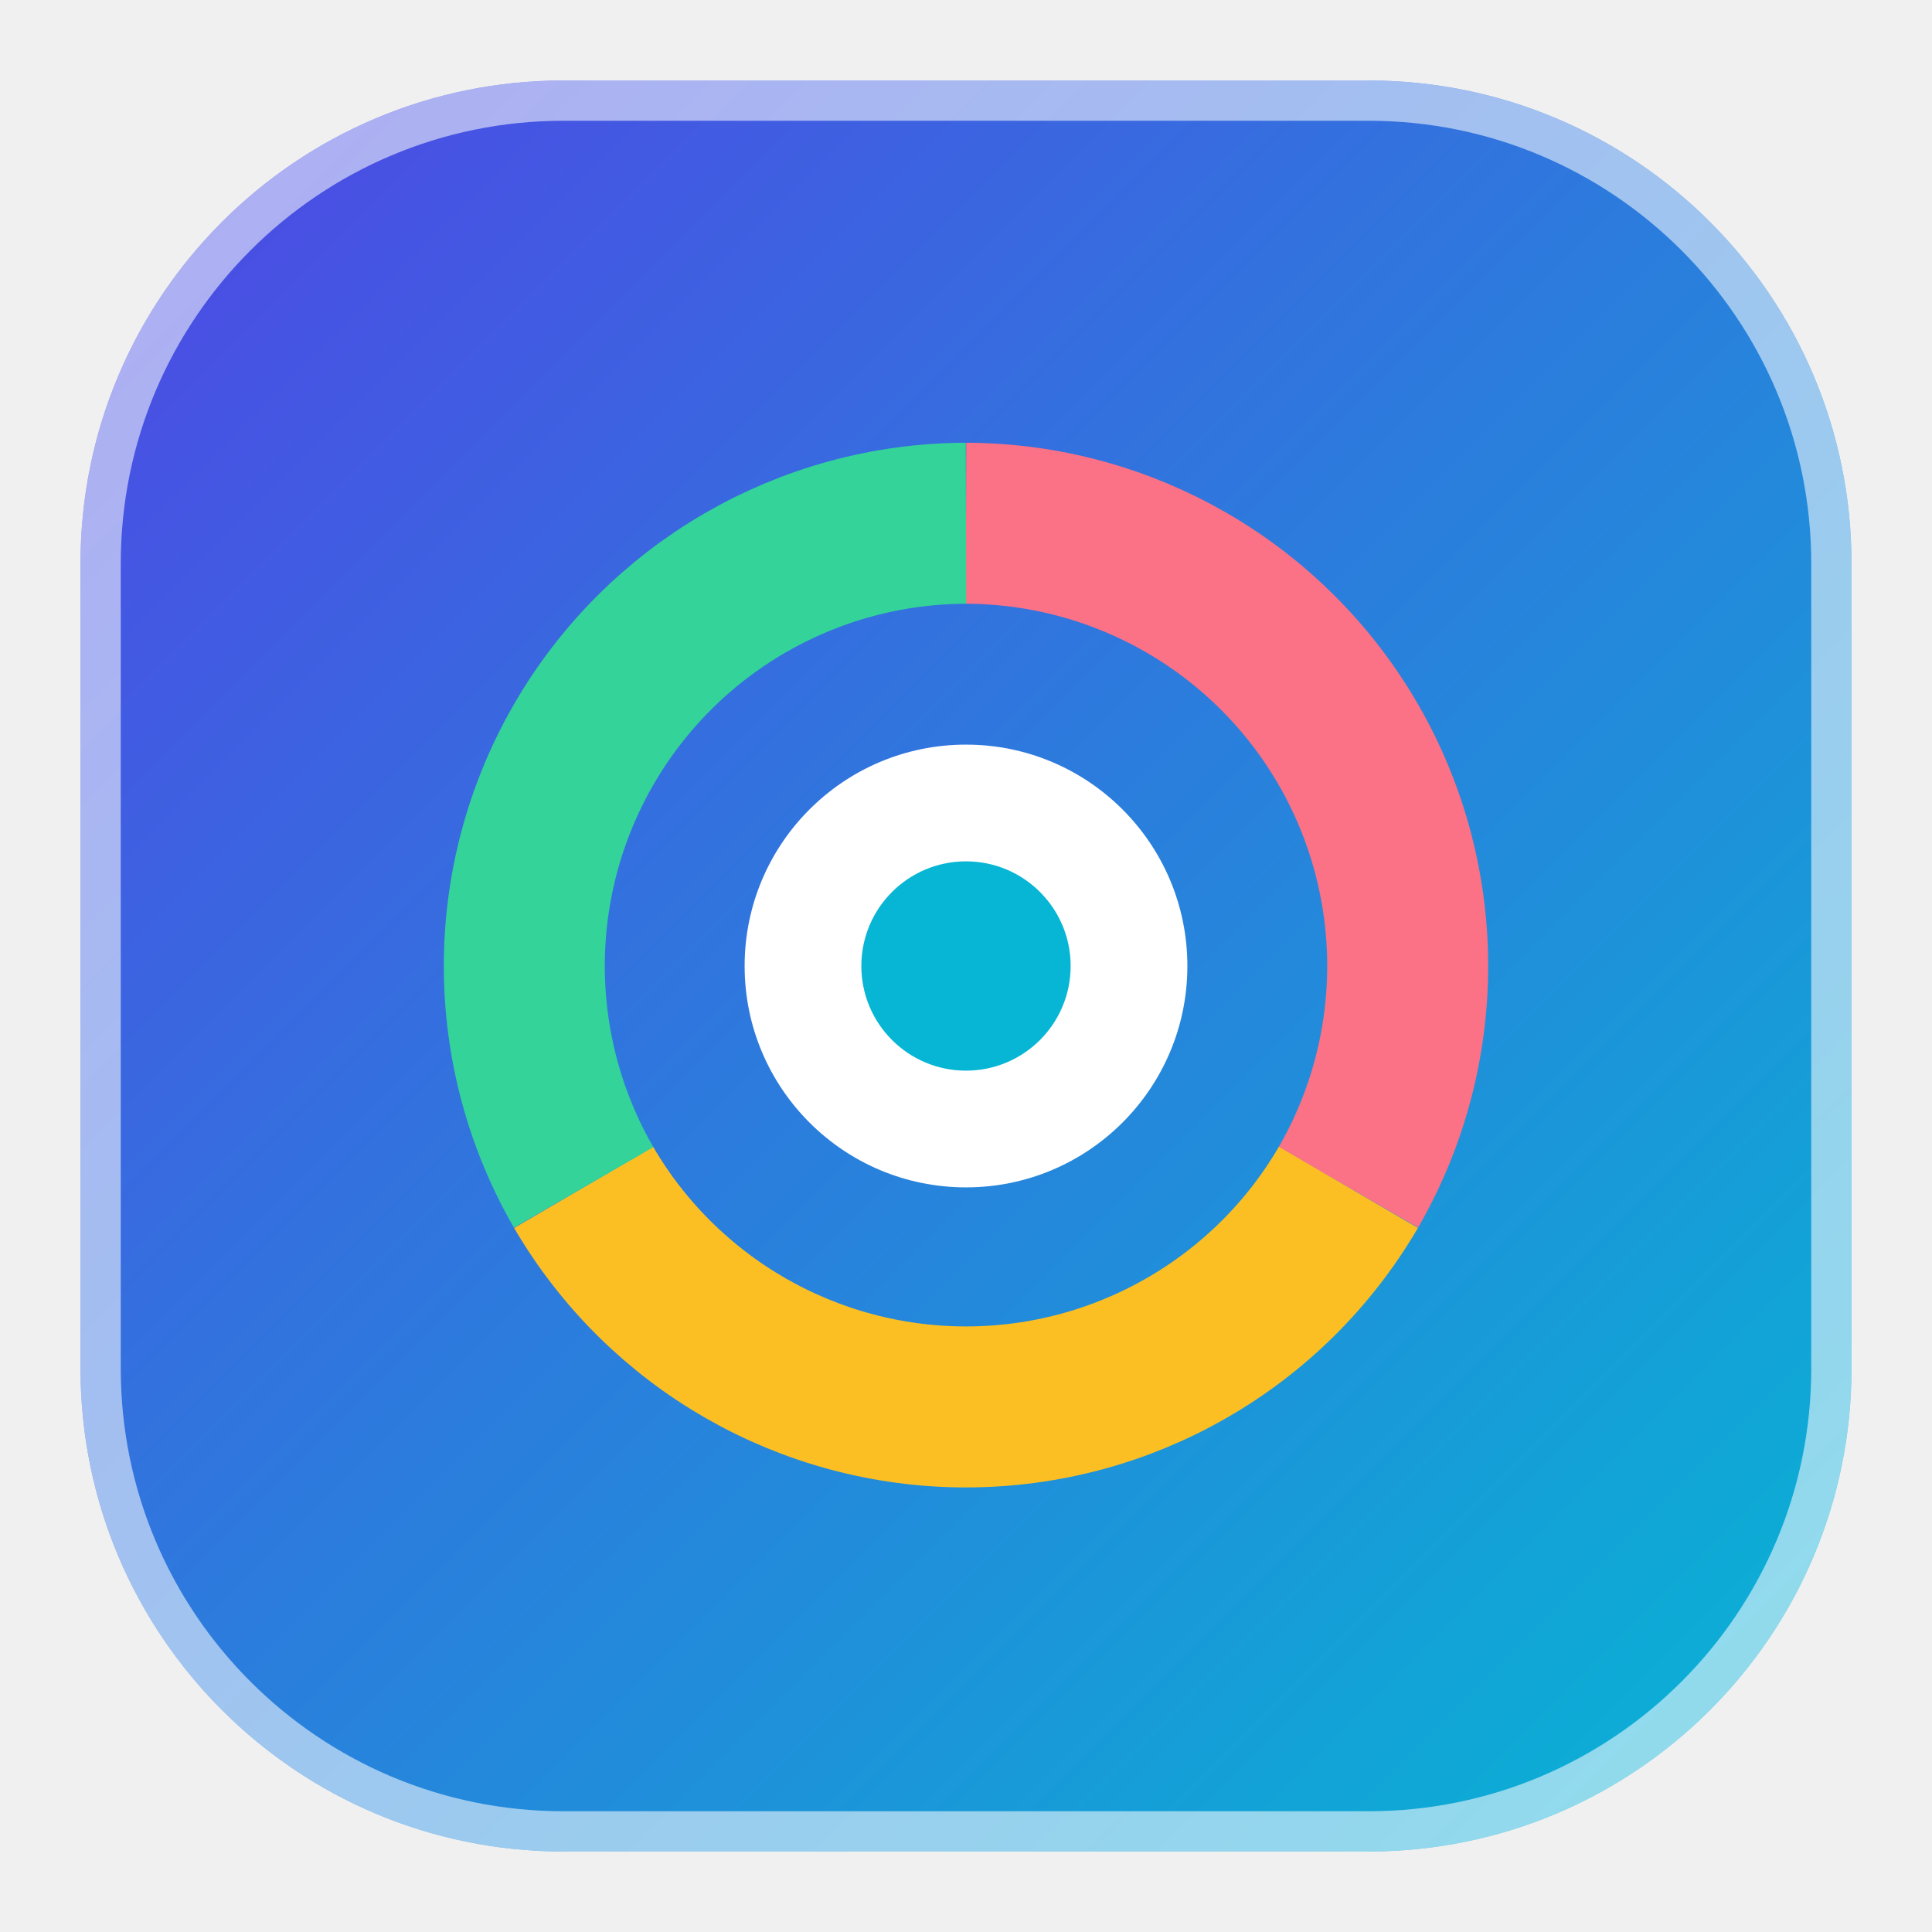
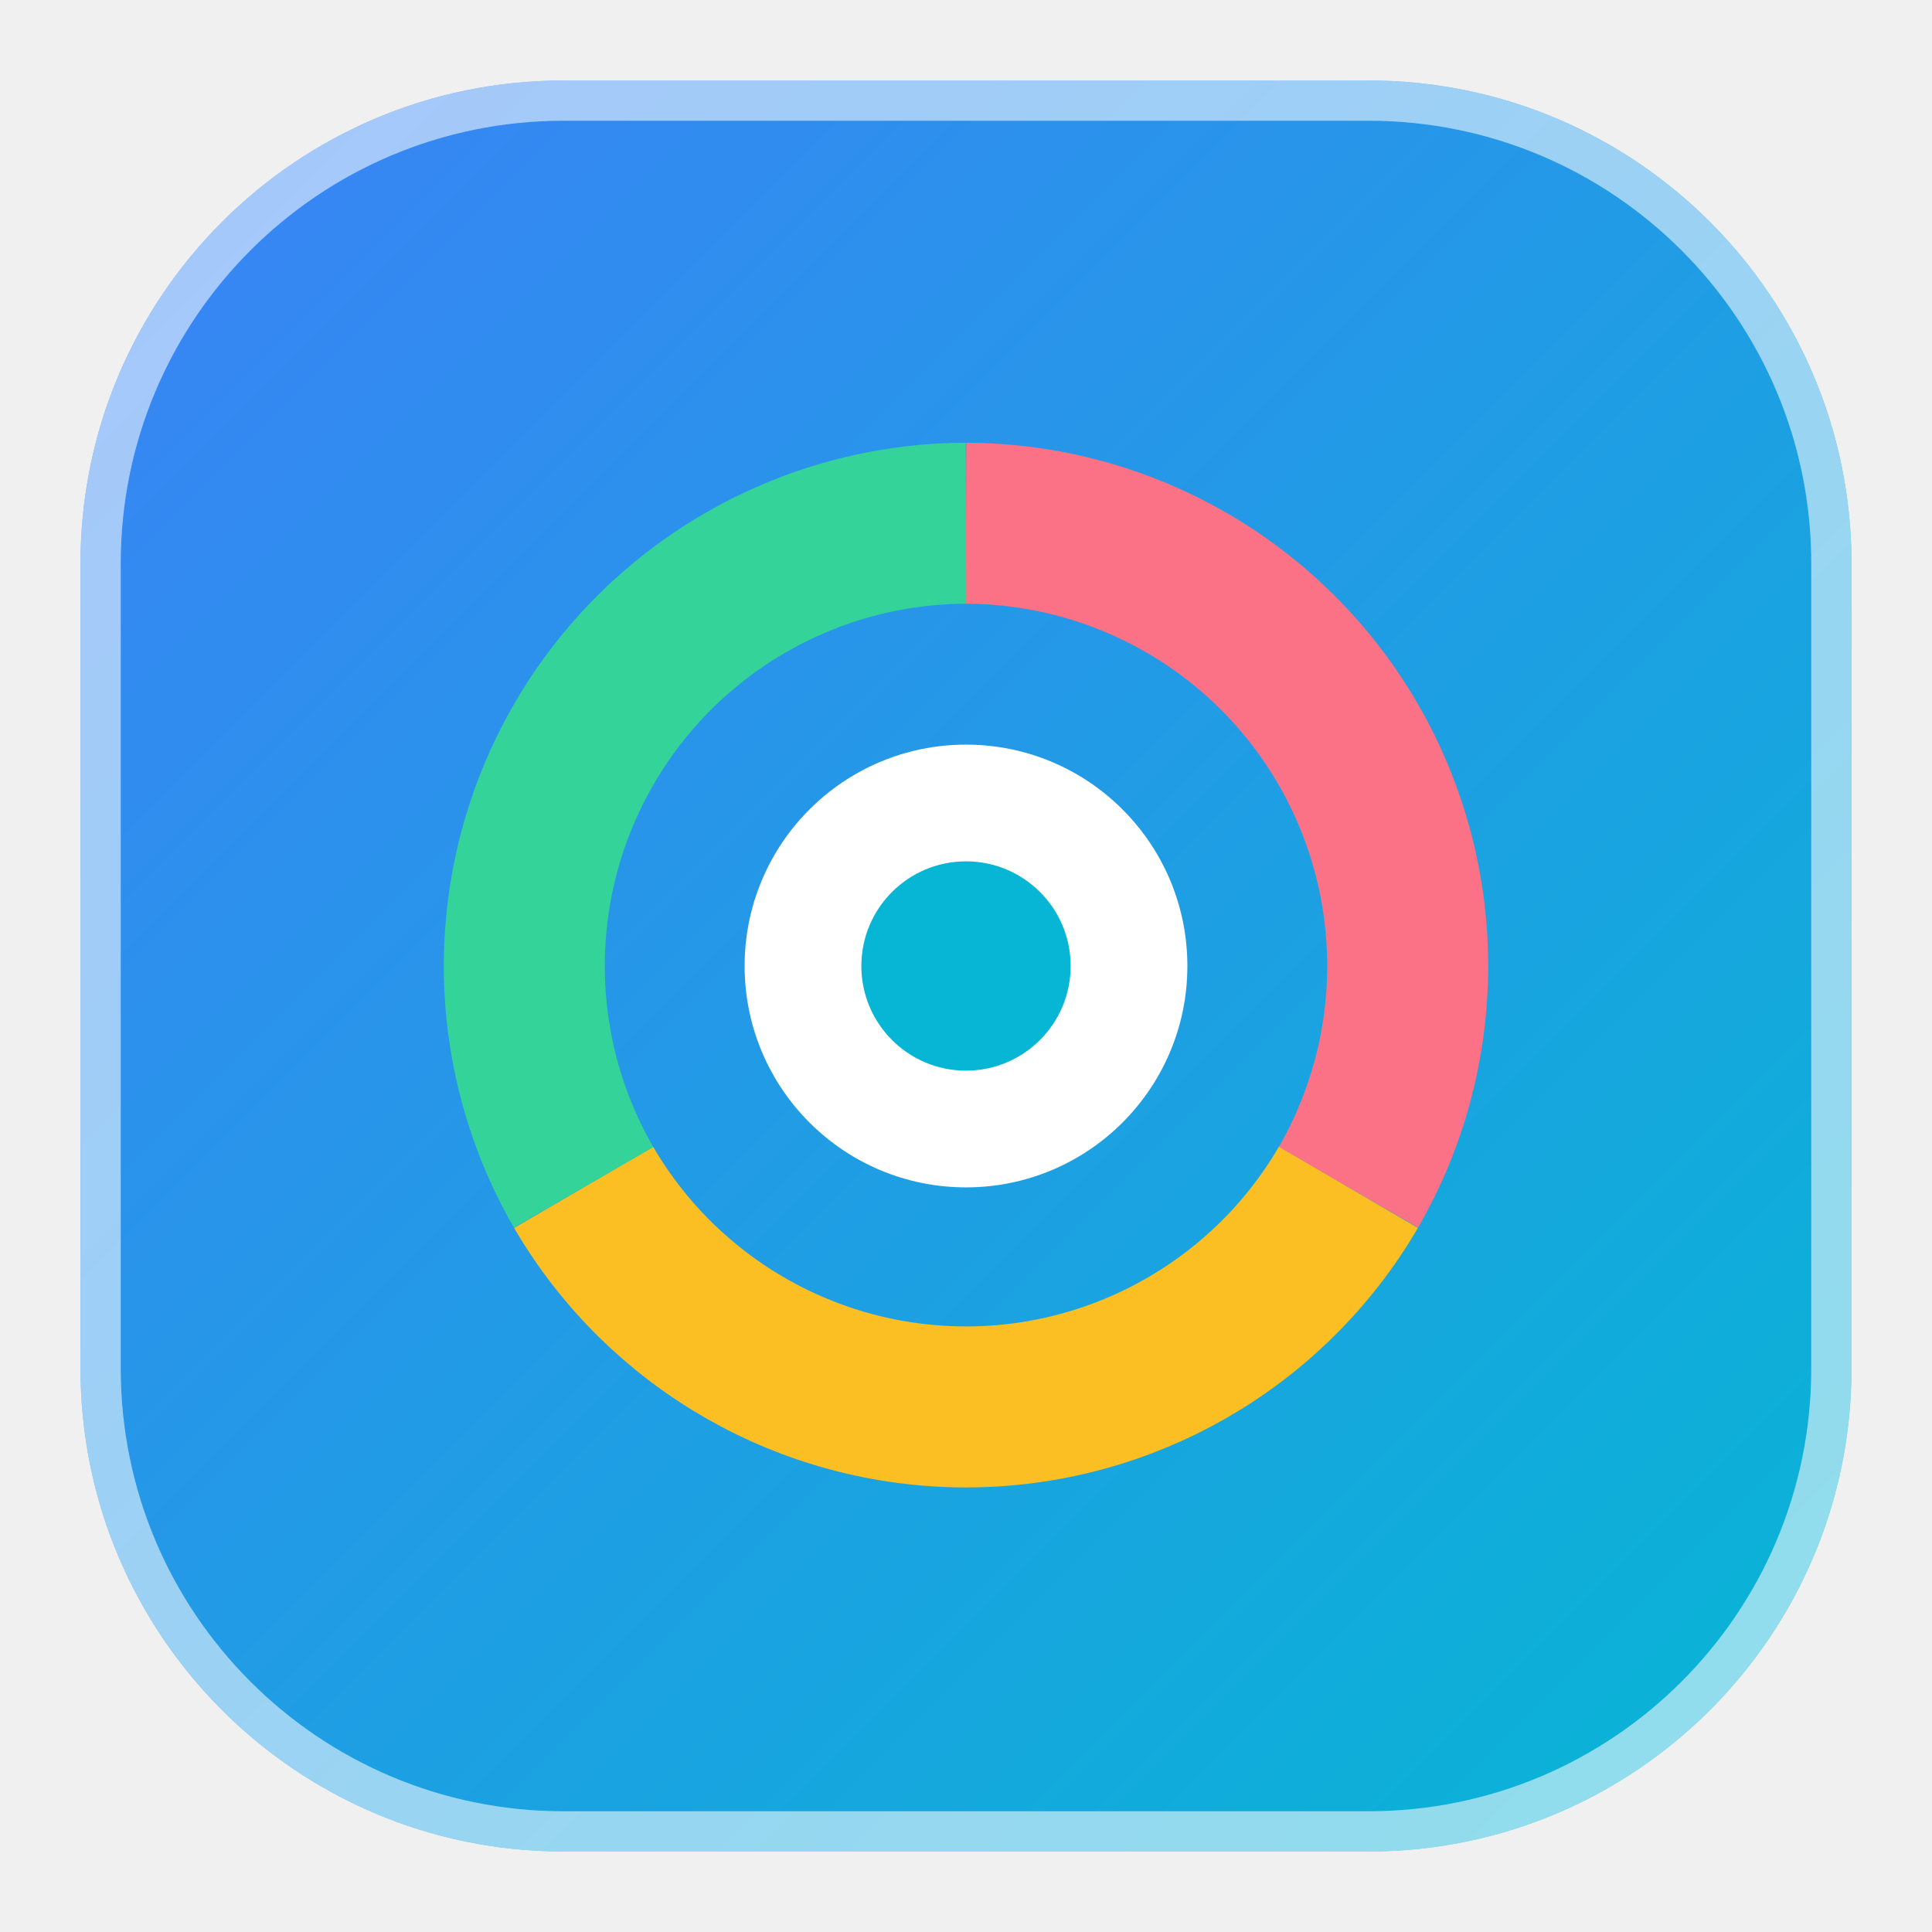
<svg xmlns="http://www.w3.org/2000/svg" viewBox="0 0 48 48">
  <defs>
    <linearGradient id="g" x1="0" y1="0" x2="1" y2="1">
-       <stop offset="0" stop-color="#4F46E5" />
+       <stop offset="0" stop-color="#3B82F6" />
      <stop offset="1" stop-color="#06B6D4" />
    </linearGradient>
  </defs>
  <rect x="2" y="2" width="44" height="44" rx="12" fill="url(#g)" />
  <rect x="2.5" y="2.5" width="43" height="43" rx="11.5" fill="none" stroke="#FFFFFF" stroke-opacity="0.55" />
  <path d="M24 13 A11 11 0 0 1 33.5 29.5" stroke="#FB7185" stroke-width="4" fill="none" />
  <path d="M33.5 29.5 A11 11 0 0 1 14.5 29.5" stroke="#FBBF24" stroke-width="4" fill="none" />
  <path d="M14.5 29.5 A11 11 0 0 1 24 13" stroke="#34D399" stroke-width="4" fill="none" />
  <circle cx="24" cy="24" r="5.5" fill="#FFFFFF" />
  <circle cx="24" cy="24" r="2.6" fill="#06B6D4" />
</svg>
